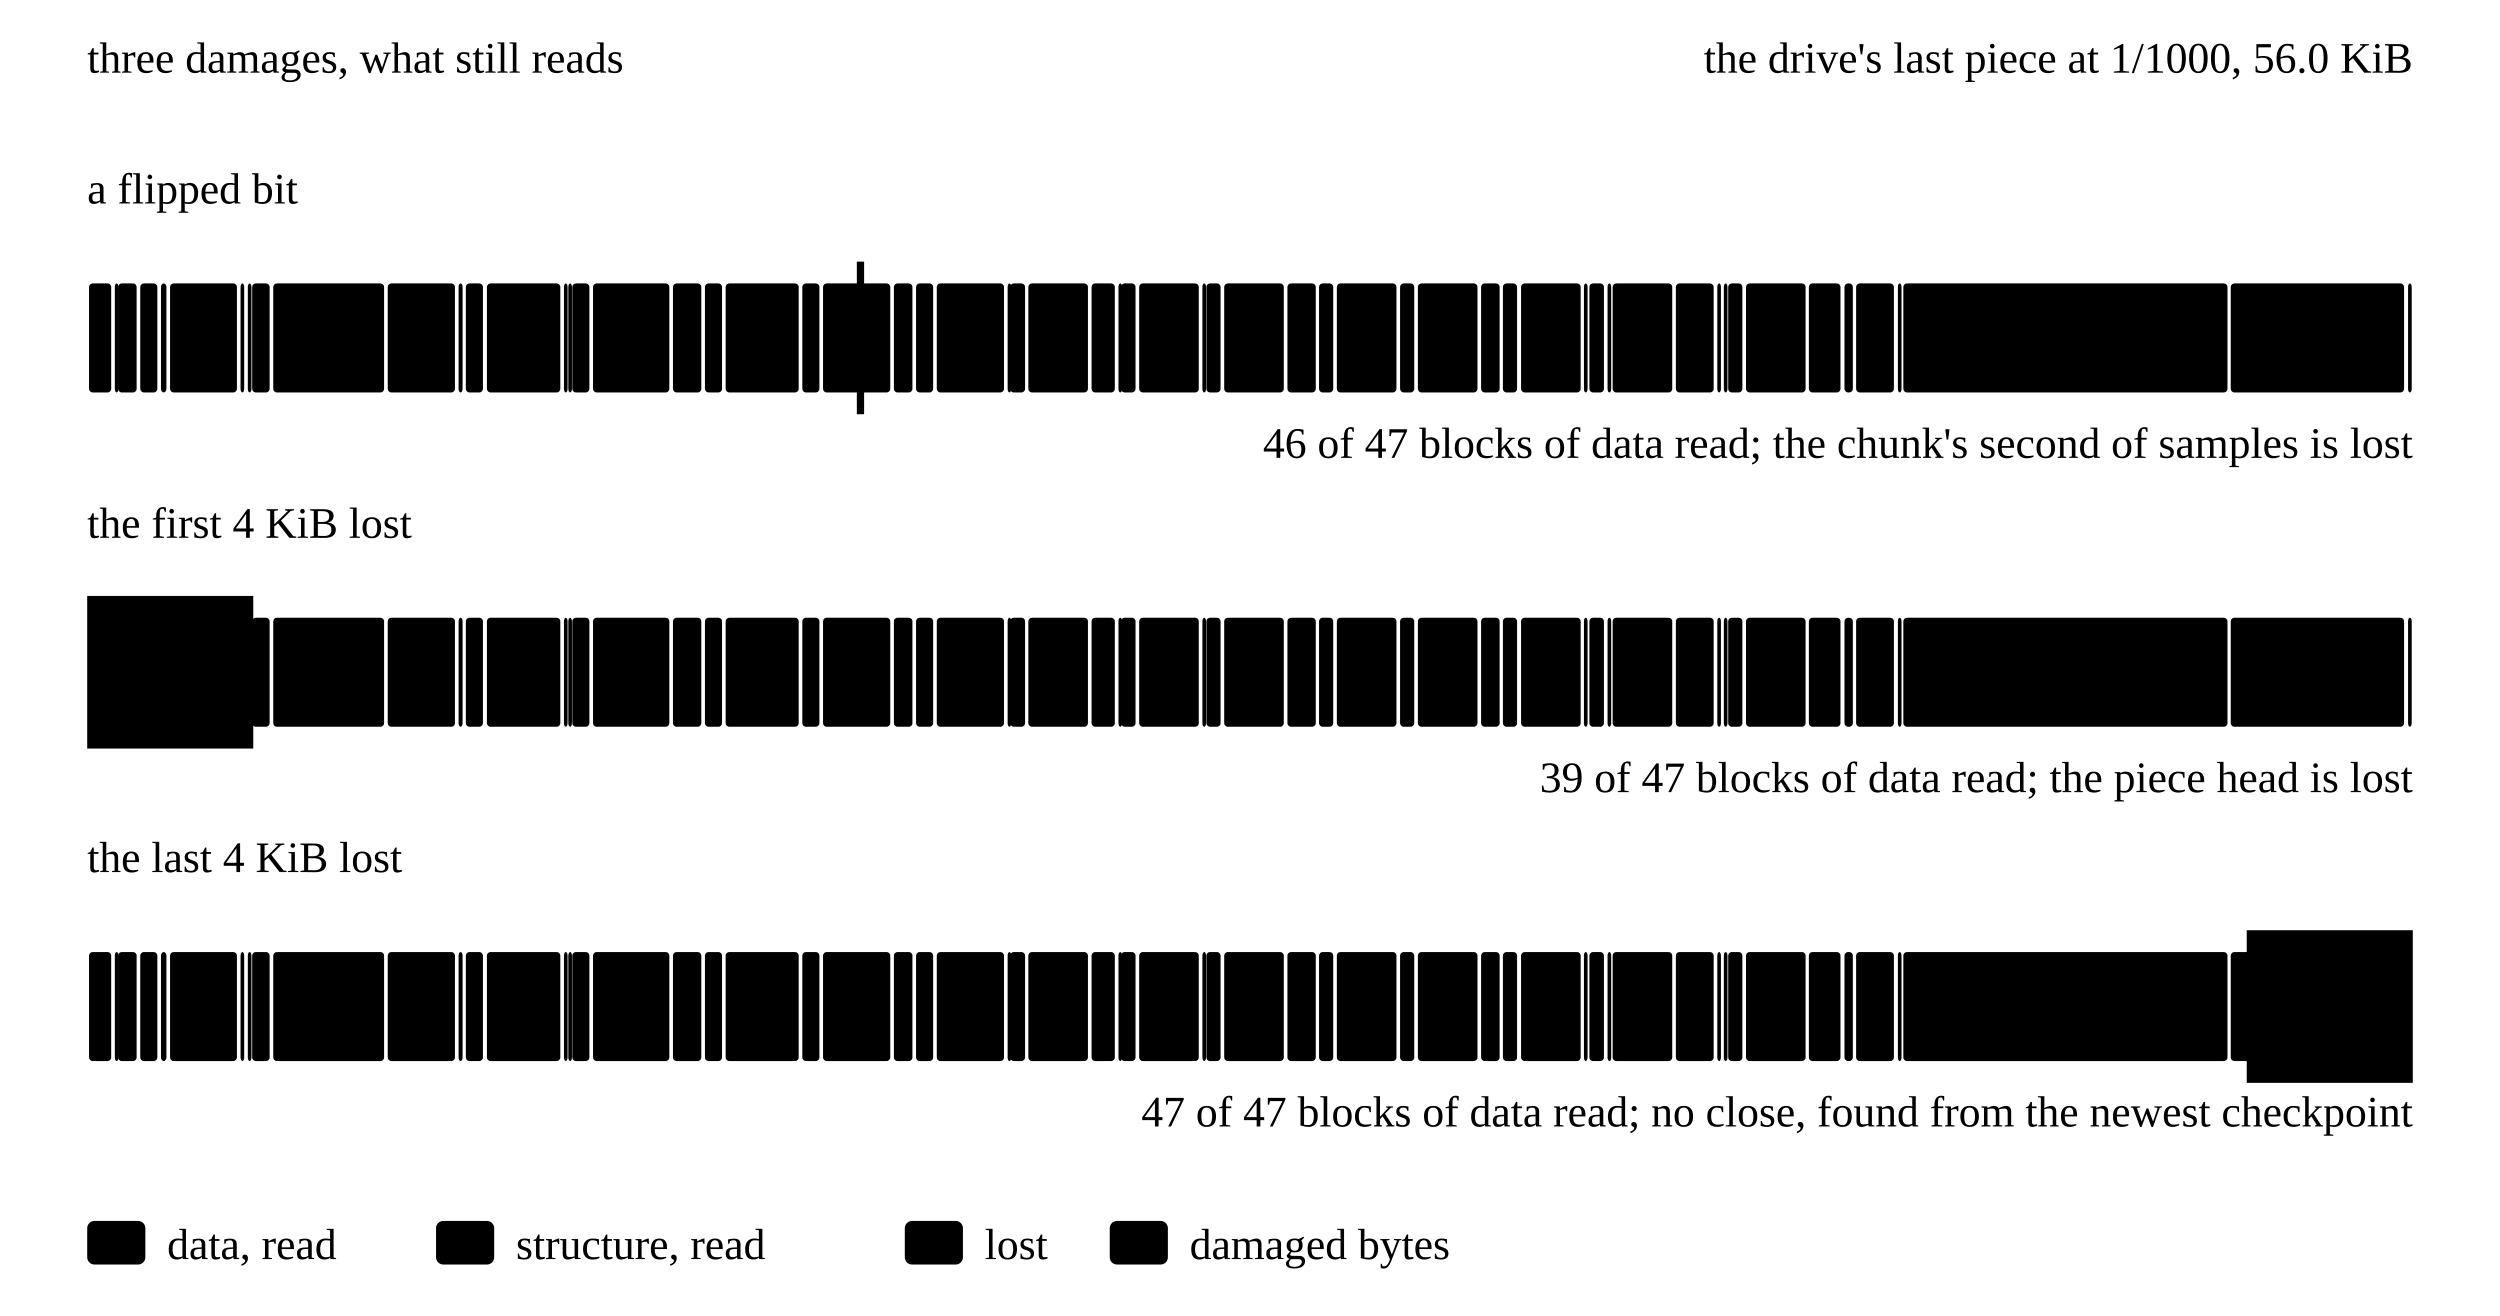
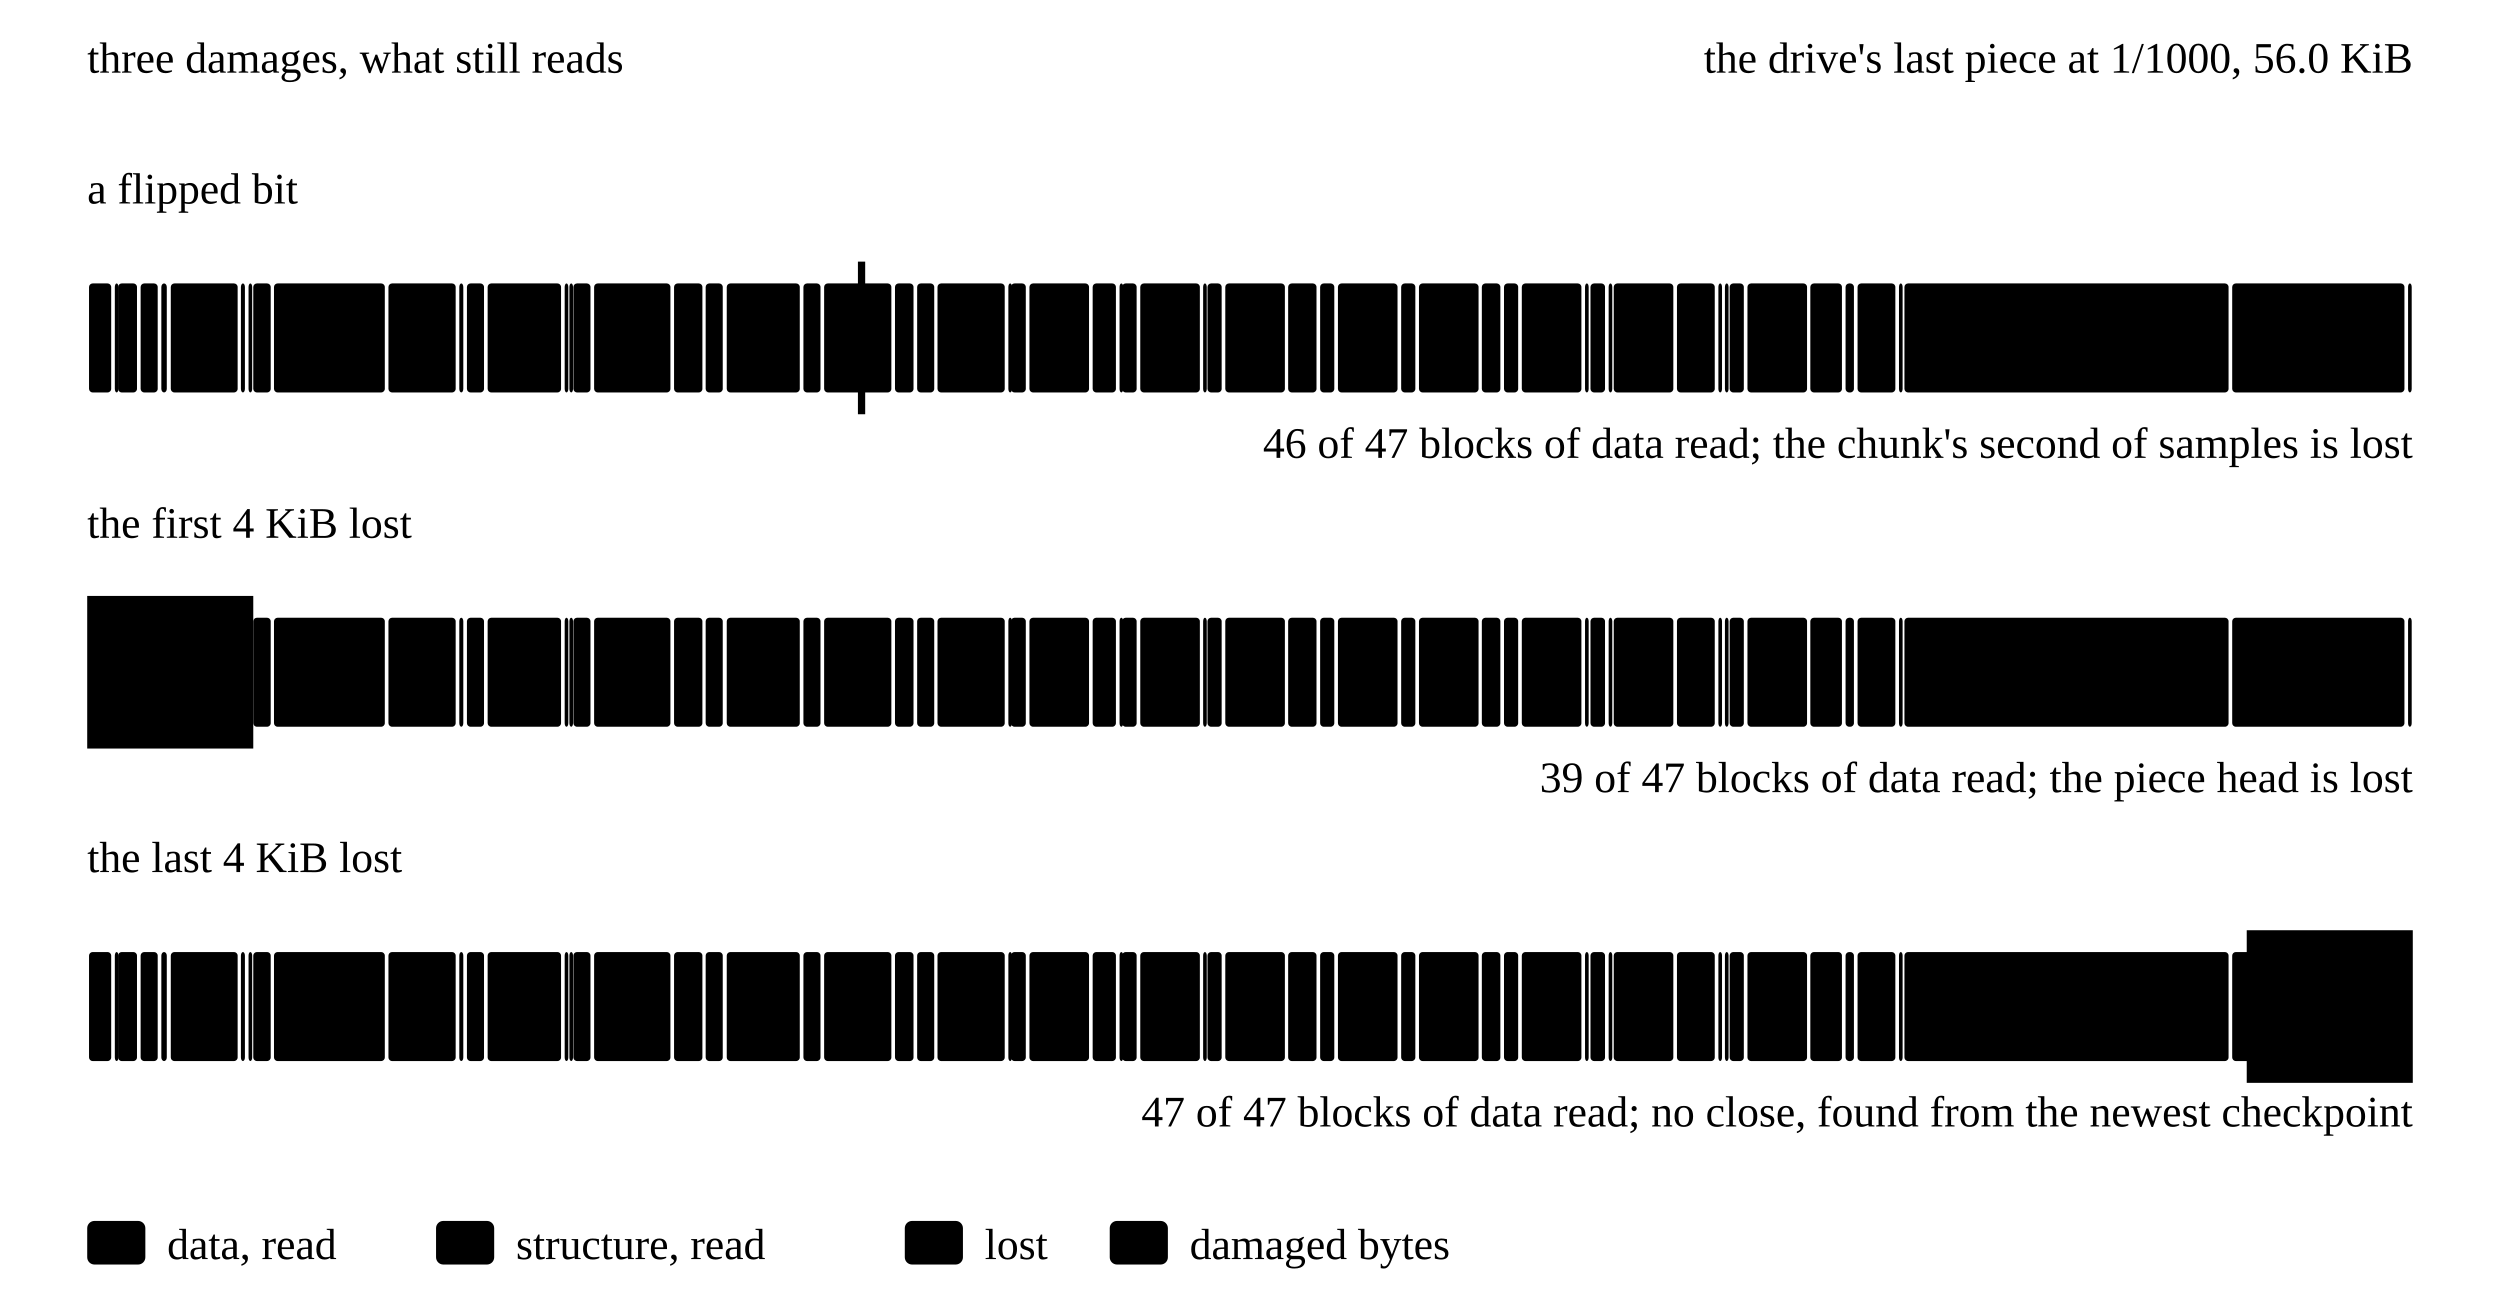
<svg xmlns="http://www.w3.org/2000/svg" class="ww-svg" viewBox="0 0 688 362" width="688" height="362" role="img" aria-label="The drive's last piece three times, each with one damage: a flipped bit costs one chunk; the first 4 KiB lost cost the blocks in them; the last 4 KiB lost cost the tail and the close, and the reader finds the blocks from the newest checkpoint">
  <text x="24.0" y="20.0" text-anchor="start" class="strong">three damages, what still reads</text>
  <text x="664.0" y="20.0" text-anchor="end" class="soft small">the drive's last piece at 1/1000, 56.0 KiB</text>
  <text x="24.0" y="56.0" text-anchor="start" class="small strong">a flipped bit</text>
  <rect x="24.5" y="78.0" width="6.1" height="30.0" rx="1" class="tint-green" />
  <rect x="31.6" y="78.0" width="1.0" height="30.0" rx="1" class="tint-purple" />
-   <rect x="32.5" y="78.0" width="5.1" height="30.0" rx="1" class="tint-purple" />
-   <rect x="38.6" y="78.0" width="4.7" height="30.0" rx="1" class="tint-blue" />
-   <rect x="44.3" y="78.0" width="1.5" height="30.0" rx="1" class="tint-purple" />
-   <rect x="46.8" y="78.0" width="18.4" height="30.0" rx="1" class="tint-blue" />
-   <rect x="66.2" y="78.0" width="1.0" height="30.0" rx="1" class="tint-purple" />
-   <rect x="68.2" y="78.0" width="1.0" height="30.0" rx="1" class="tint-purple" />
-   <rect x="69.4" y="78.0" width="4.8" height="30.0" rx="1" class="tint-blue" />
-   <rect x="75.2" y="78.0" width="30.5" height="30.0" rx="1" class="tint-amber" />
-   <rect x="106.7" y="78.0" width="18.5" height="30.0" rx="1" class="tint-blue" />
-   <rect x="126.2" y="78.0" width="1.1" height="30.0" rx="1" class="tint-amber" />
-   <rect x="128.2" y="78.0" width="4.7" height="30.0" rx="1" class="tint-blue" />
-   <rect x="134.0" y="78.0" width="20.2" height="30.0" rx="1" class="tint-blue" />
-   <rect x="155.2" y="78.0" width="1.0" height="30.0" rx="1" class="tint-purple" />
-   <rect x="156.4" y="78.0" width="1.0" height="30.0" rx="1" class="tint-blue" />
-   <rect x="157.5" y="78.0" width="4.7" height="30.0" rx="1" class="tint-blue" />
-   <rect x="163.2" y="78.0" width="21.0" height="30.0" rx="1" class="tint-blue" />
-   <rect x="185.2" y="78.0" width="7.8" height="30.0" rx="1" class="tint-amber" />
-   <rect x="194.0" y="78.0" width="4.7" height="30.0" rx="1" class="tint-blue" />
-   <rect x="199.7" y="78.0" width="20.1" height="30.0" rx="1" class="tint-blue" />
-   <rect x="220.8" y="78.0" width="4.7" height="30.0" rx="1" class="tint-blue" />
-   <rect x="226.5" y="78.0" width="18.5" height="30.0" rx="1" class="faint" />
-   <rect x="246.0" y="78.0" width="5.1" height="30.0" rx="1" class="tint-amber" />
-   <rect x="252.1" y="78.0" width="4.7" height="30.0" rx="1" class="tint-blue" />
-   <rect x="257.8" y="78.0" width="18.5" height="30.0" rx="1" class="tint-blue" />
-   <rect x="277.3" y="78.0" width="1.0" height="30.0" rx="1" class="tint-purple" />
-   <rect x="278.0" y="78.0" width="4.1" height="30.0" rx="1" class="tint-blue" />
-   <rect x="283.0" y="78.0" width="16.4" height="30.0" rx="1" class="tint-blue" />
-   <rect x="300.4" y="78.0" width="6.4" height="30.0" rx="1" class="tint-amber" />
-   <rect x="307.8" y="78.0" width="1.0" height="30.0" rx="1" class="tint-purple" />
-   <rect x="308.5" y="78.0" width="4.0" height="30.0" rx="1" class="tint-blue" />
-   <rect x="313.5" y="78.0" width="16.4" height="30.0" rx="1" class="tint-blue" />
-   <rect x="330.9" y="78.0" width="1.0" height="30.0" rx="1" class="tint-blue" />
-   <rect x="332.0" y="78.0" width="3.9" height="30.0" rx="1" class="tint-blue" />
-   <rect x="336.9" y="78.0" width="16.4" height="30.0" rx="1" class="tint-blue" />
-   <rect x="354.3" y="78.0" width="7.8" height="30.0" rx="1" class="tint-amber" />
-   <rect x="363.0" y="78.0" width="3.9" height="30.0" rx="1" class="tint-blue" />
-   <rect x="367.9" y="78.0" width="16.4" height="30.0" rx="1" class="tint-blue" />
-   <rect x="385.3" y="78.0" width="3.9" height="30.0" rx="1" class="tint-blue" />
-   <rect x="390.2" y="78.0" width="16.4" height="30.0" rx="1" class="tint-blue" />
-   <rect x="407.6" y="78.0" width="5.1" height="30.0" rx="1" class="tint-amber" />
-   <rect x="413.6" y="78.0" width="3.9" height="30.0" rx="1" class="tint-blue" />
-   <rect x="418.6" y="78.0" width="16.4" height="30.0" rx="1" class="tint-blue" />
-   <rect x="435.9" y="78.0" width="1.0" height="30.0" rx="1" class="tint-purple" />
-   <rect x="437.4" y="78.0" width="4.0" height="30.0" rx="1" class="tint-blue" />
-   <rect x="442.4" y="78.0" width="1.0" height="30.0" rx="1" class="tint-purple" />
-   <rect x="443.8" y="78.0" width="16.4" height="30.0" rx="1" class="tint-blue" />
-   <rect x="461.2" y="78.0" width="10.4" height="30.0" rx="1" class="tint-amber" />
-   <rect x="472.6" y="78.0" width="1.0" height="30.0" rx="1" class="tint-purple" />
-   <rect x="474.4" y="78.0" width="1.0" height="30.0" rx="1" class="tint-purple" />
-   <rect x="475.6" y="78.0" width="3.9" height="30.0" rx="1" class="tint-blue" />
-   <rect x="480.5" y="78.0" width="16.4" height="30.0" rx="1" class="tint-blue" />
-   <rect x="497.8" y="78.0" width="8.7" height="30.0" rx="1" class="tint-teal" />
-   <rect x="507.6" y="78.0" width="2.3" height="30.0" rx="1" class="tint-teal" />
-   <rect x="510.8" y="78.0" width="10.4" height="30.0" rx="1" class="tint-amber" />
-   <rect x="522.3" y="78.0" width="1.0" height="30.0" rx="1" class="tint-teal" />
-   <rect x="523.8" y="78.0" width="89.2" height="30.0" rx="1" class="tint-green" />
-   <rect x="613.9" y="78.0" width="47.7" height="30.0" rx="1" class="tint-green" />
+   <rect x="32.5" y="78.0" width="5.2" height="30.0" rx="1" class="tint-purple" />
+   <rect x="38.7" y="78.0" width="4.7" height="30.0" rx="1" class="tint-blue" />
+   <rect x="44.4" y="78.0" width="1.5" height="30.0" rx="1" class="tint-purple" />
+   <rect x="47.0" y="78.0" width="18.4" height="30.0" rx="1" class="tint-blue" />
+   <rect x="66.3" y="78.0" width="1.1" height="30.0" rx="1" class="tint-purple" />
+   <rect x="68.4" y="78.0" width="1.0" height="30.0" rx="1" class="tint-purple" />
+   <rect x="69.7" y="78.0" width="4.8" height="30.0" rx="1" class="tint-blue" />
+   <rect x="75.4" y="78.0" width="30.5" height="30.0" rx="1" class="tint-amber" />
+   <rect x="106.9" y="78.0" width="18.5" height="30.0" rx="1" class="tint-blue" />
+   <rect x="126.4" y="78.0" width="1.1" height="30.0" rx="1" class="tint-amber" />
+   <rect x="128.5" y="78.0" width="4.7" height="30.0" rx="1" class="tint-blue" />
+   <rect x="134.2" y="78.0" width="20.2" height="30.0" rx="1" class="tint-blue" />
+   <rect x="155.4" y="78.0" width="1.0" height="30.0" rx="1" class="tint-purple" />
+   <rect x="156.7" y="78.0" width="1.0" height="30.0" rx="1" class="tint-blue" />
+   <rect x="157.8" y="78.0" width="4.7" height="30.0" rx="1" class="tint-blue" />
+   <rect x="163.5" y="78.0" width="21.0" height="30.0" rx="1" class="tint-blue" />
+   <rect x="185.5" y="78.0" width="7.8" height="30.0" rx="1" class="tint-amber" />
+   <rect x="194.2" y="78.0" width="4.7" height="30.0" rx="1" class="tint-blue" />
+   <rect x="200.0" y="78.0" width="20.1" height="30.0" rx="1" class="tint-blue" />
+   <rect x="221.1" y="78.0" width="4.7" height="30.0" rx="1" class="tint-blue" />
+   <rect x="226.8" y="78.0" width="18.5" height="30.0" rx="1" class="faint" />
+   <rect x="246.3" y="78.0" width="5.1" height="30.0" rx="1" class="tint-amber" />
+   <rect x="252.4" y="78.0" width="4.7" height="30.0" rx="1" class="tint-blue" />
+   <rect x="258.0" y="78.0" width="18.5" height="30.0" rx="1" class="tint-blue" />
+   <rect x="277.5" y="78.0" width="1.0" height="30.0" rx="1" class="tint-purple" />
+   <rect x="278.2" y="78.0" width="4.1" height="30.0" rx="1" class="tint-blue" />
+   <rect x="283.3" y="78.0" width="16.4" height="30.0" rx="1" class="tint-blue" />
+   <rect x="300.7" y="78.0" width="6.4" height="30.0" rx="1" class="tint-amber" />
+   <rect x="308.1" y="78.0" width="1.0" height="30.0" rx="1" class="tint-purple" />
+   <rect x="308.8" y="78.0" width="4.0" height="30.0" rx="1" class="tint-blue" />
+   <rect x="313.8" y="78.0" width="16.4" height="30.0" rx="1" class="tint-blue" />
+   <rect x="331.1" y="78.0" width="1.0" height="30.0" rx="1" class="tint-blue" />
+   <rect x="332.3" y="78.0" width="3.9" height="30.0" rx="1" class="tint-blue" />
+   <rect x="337.2" y="78.0" width="16.4" height="30.0" rx="1" class="tint-blue" />
+   <rect x="354.5" y="78.0" width="7.8" height="30.0" rx="1" class="tint-amber" />
+   <rect x="363.3" y="78.0" width="3.9" height="30.0" rx="1" class="tint-blue" />
+   <rect x="368.2" y="78.0" width="16.4" height="30.0" rx="1" class="tint-blue" />
+   <rect x="385.6" y="78.0" width="3.9" height="30.0" rx="1" class="tint-blue" />
+   <rect x="390.5" y="78.0" width="16.4" height="30.0" rx="1" class="tint-blue" />
+   <rect x="407.8" y="78.0" width="5.1" height="30.0" rx="1" class="tint-amber" />
+   <rect x="413.9" y="78.0" width="3.9" height="30.0" rx="1" class="tint-blue" />
+   <rect x="418.8" y="78.0" width="16.4" height="30.0" rx="1" class="tint-blue" />
+   <rect x="436.2" y="78.0" width="1.0" height="30.0" rx="1" class="tint-purple" />
+   <rect x="437.7" y="78.0" width="4.0" height="30.0" rx="1" class="tint-blue" />
+   <rect x="442.7" y="78.0" width="1.0" height="30.0" rx="1" class="tint-purple" />
+   <rect x="444.1" y="78.0" width="16.4" height="30.0" rx="1" class="tint-blue" />
+   <rect x="461.5" y="78.0" width="10.4" height="30.0" rx="1" class="tint-amber" />
+   <rect x="472.9" y="78.0" width="1.0" height="30.0" rx="1" class="tint-purple" />
+   <rect x="474.7" y="78.0" width="1.0" height="30.0" rx="1" class="tint-purple" />
+   <rect x="476.0" y="78.0" width="3.9" height="30.0" rx="1" class="tint-blue" />
+   <rect x="480.9" y="78.0" width="16.4" height="30.0" rx="1" class="tint-blue" />
+   <rect x="498.2" y="78.0" width="8.7" height="30.0" rx="1" class="tint-teal" />
+   <rect x="507.9" y="78.0" width="2.3" height="30.0" rx="1" class="tint-teal" />
+   <rect x="511.2" y="78.0" width="10.4" height="30.0" rx="1" class="tint-amber" />
+   <rect x="522.6" y="78.0" width="1.0" height="30.0" rx="1" class="tint-teal" />
+   <rect x="524.1" y="78.0" width="89.2" height="30.0" rx="1" class="tint-green" />
+   <rect x="614.3" y="78.0" width="47.4" height="30.0" rx="1" class="tint-green" />
  <rect x="662.7" y="78.0" width="1.0" height="30.0" rx="1" class="tint-green" />
-   <rect x="235.8" y="72.0" width="2.0" height="42.0" rx="0" class="tint-accent" />
-   <path d="M235.8 68.0 V114.0" class="accent-line" />
-   <text x="239.8" y="66.0" text-anchor="start" class="small accent" />
+   <rect x="236.1" y="72.0" width="2.0" height="42.0" rx="0" class="tint-accent" />
+   <path d="M236.1 68.0 V114.0" class="accent-line" />
+   <text x="240.1" y="66.0" text-anchor="start" class="small accent" />
  <text x="664.0" y="126.0" text-anchor="end" class="small">46 of 47 blocks of data read; the chunk's second of samples is lost</text>
  <text x="24.0" y="148.0" text-anchor="start" class="small strong">the first 4 KiB lost</text>
  <rect x="24.5" y="170.0" width="6.1" height="30.0" rx="1" class="faint" />
  <rect x="31.6" y="170.0" width="1.0" height="30.0" rx="1" class="faint" />
-   <rect x="32.5" y="170.0" width="5.1" height="30.0" rx="1" class="faint" />
-   <rect x="38.6" y="170.0" width="4.7" height="30.0" rx="1" class="faint" />
-   <rect x="44.3" y="170.0" width="1.5" height="30.0" rx="1" class="faint" />
-   <rect x="46.8" y="170.0" width="18.4" height="30.0" rx="1" class="faint" />
-   <rect x="66.2" y="170.0" width="1.0" height="30.0" rx="1" class="faint" />
-   <rect x="68.2" y="170.0" width="1.0" height="30.0" rx="1" class="faint" />
-   <rect x="69.4" y="170.0" width="4.8" height="30.0" rx="1" class="faint" />
-   <rect x="75.2" y="170.0" width="30.5" height="30.0" rx="1" class="tint-amber" />
-   <rect x="106.7" y="170.0" width="18.5" height="30.0" rx="1" class="tint-blue" />
-   <rect x="126.2" y="170.0" width="1.1" height="30.0" rx="1" class="tint-amber" />
-   <rect x="128.2" y="170.0" width="4.7" height="30.0" rx="1" class="tint-blue" />
-   <rect x="134.0" y="170.0" width="20.2" height="30.0" rx="1" class="tint-blue" />
-   <rect x="155.2" y="170.0" width="1.0" height="30.0" rx="1" class="tint-purple" />
-   <rect x="156.4" y="170.0" width="1.0" height="30.0" rx="1" class="tint-blue" />
-   <rect x="157.5" y="170.0" width="4.7" height="30.0" rx="1" class="tint-blue" />
-   <rect x="163.2" y="170.0" width="21.0" height="30.0" rx="1" class="tint-blue" />
-   <rect x="185.2" y="170.0" width="7.8" height="30.0" rx="1" class="tint-amber" />
-   <rect x="194.0" y="170.0" width="4.7" height="30.0" rx="1" class="tint-blue" />
-   <rect x="199.7" y="170.0" width="20.1" height="30.0" rx="1" class="tint-blue" />
-   <rect x="220.8" y="170.0" width="4.7" height="30.0" rx="1" class="tint-blue" />
-   <rect x="226.5" y="170.0" width="18.5" height="30.0" rx="1" class="tint-blue" />
-   <rect x="246.0" y="170.0" width="5.1" height="30.0" rx="1" class="tint-amber" />
-   <rect x="252.1" y="170.0" width="4.7" height="30.0" rx="1" class="tint-blue" />
-   <rect x="257.8" y="170.0" width="18.5" height="30.0" rx="1" class="tint-blue" />
-   <rect x="277.3" y="170.0" width="1.0" height="30.0" rx="1" class="tint-purple" />
-   <rect x="278.0" y="170.0" width="4.1" height="30.0" rx="1" class="tint-blue" />
-   <rect x="283.0" y="170.0" width="16.4" height="30.0" rx="1" class="tint-blue" />
-   <rect x="300.4" y="170.0" width="6.4" height="30.0" rx="1" class="tint-amber" />
-   <rect x="307.8" y="170.0" width="1.0" height="30.0" rx="1" class="tint-purple" />
-   <rect x="308.5" y="170.0" width="4.0" height="30.0" rx="1" class="tint-blue" />
-   <rect x="313.5" y="170.0" width="16.4" height="30.0" rx="1" class="tint-blue" />
-   <rect x="330.9" y="170.0" width="1.0" height="30.0" rx="1" class="tint-blue" />
-   <rect x="332.0" y="170.0" width="3.9" height="30.0" rx="1" class="tint-blue" />
-   <rect x="336.9" y="170.0" width="16.4" height="30.0" rx="1" class="tint-blue" />
-   <rect x="354.3" y="170.0" width="7.8" height="30.0" rx="1" class="tint-amber" />
-   <rect x="363.0" y="170.0" width="3.9" height="30.0" rx="1" class="tint-blue" />
-   <rect x="367.9" y="170.0" width="16.4" height="30.0" rx="1" class="tint-blue" />
-   <rect x="385.3" y="170.0" width="3.9" height="30.0" rx="1" class="tint-blue" />
-   <rect x="390.2" y="170.0" width="16.4" height="30.0" rx="1" class="tint-blue" />
-   <rect x="407.6" y="170.0" width="5.1" height="30.0" rx="1" class="tint-amber" />
-   <rect x="413.6" y="170.0" width="3.9" height="30.0" rx="1" class="tint-blue" />
-   <rect x="418.6" y="170.0" width="16.4" height="30.0" rx="1" class="tint-blue" />
-   <rect x="435.9" y="170.0" width="1.0" height="30.0" rx="1" class="tint-purple" />
-   <rect x="437.4" y="170.0" width="4.0" height="30.0" rx="1" class="tint-blue" />
-   <rect x="442.4" y="170.0" width="1.0" height="30.0" rx="1" class="tint-purple" />
-   <rect x="443.8" y="170.0" width="16.4" height="30.0" rx="1" class="tint-blue" />
-   <rect x="461.2" y="170.0" width="10.4" height="30.0" rx="1" class="tint-amber" />
-   <rect x="472.6" y="170.0" width="1.0" height="30.0" rx="1" class="tint-purple" />
-   <rect x="474.4" y="170.0" width="1.0" height="30.0" rx="1" class="tint-purple" />
-   <rect x="475.6" y="170.0" width="3.9" height="30.0" rx="1" class="tint-blue" />
-   <rect x="480.5" y="170.0" width="16.4" height="30.0" rx="1" class="tint-blue" />
-   <rect x="497.8" y="170.0" width="8.7" height="30.0" rx="1" class="tint-teal" />
-   <rect x="507.6" y="170.0" width="2.3" height="30.0" rx="1" class="tint-teal" />
-   <rect x="510.8" y="170.0" width="10.4" height="30.0" rx="1" class="tint-amber" />
-   <rect x="522.3" y="170.0" width="1.0" height="30.0" rx="1" class="tint-teal" />
-   <rect x="523.8" y="170.0" width="89.2" height="30.0" rx="1" class="tint-green" />
-   <rect x="613.9" y="170.0" width="47.7" height="30.0" rx="1" class="tint-green" />
+   <rect x="32.5" y="170.0" width="5.2" height="30.0" rx="1" class="faint" />
+   <rect x="38.7" y="170.0" width="4.7" height="30.0" rx="1" class="faint" />
+   <rect x="44.4" y="170.0" width="1.5" height="30.0" rx="1" class="faint" />
+   <rect x="47.0" y="170.0" width="18.4" height="30.0" rx="1" class="faint" />
+   <rect x="66.3" y="170.0" width="1.1" height="30.0" rx="1" class="faint" />
+   <rect x="68.4" y="170.0" width="1.0" height="30.0" rx="1" class="faint" />
+   <rect x="69.7" y="170.0" width="4.8" height="30.0" rx="1" class="faint" />
+   <rect x="75.4" y="170.0" width="30.5" height="30.0" rx="1" class="tint-amber" />
+   <rect x="106.9" y="170.0" width="18.5" height="30.0" rx="1" class="tint-blue" />
+   <rect x="126.4" y="170.0" width="1.1" height="30.0" rx="1" class="tint-amber" />
+   <rect x="128.5" y="170.0" width="4.7" height="30.0" rx="1" class="tint-blue" />
+   <rect x="134.2" y="170.0" width="20.2" height="30.0" rx="1" class="tint-blue" />
+   <rect x="155.4" y="170.0" width="1.0" height="30.0" rx="1" class="tint-purple" />
+   <rect x="156.7" y="170.0" width="1.0" height="30.0" rx="1" class="tint-blue" />
+   <rect x="157.8" y="170.0" width="4.7" height="30.0" rx="1" class="tint-blue" />
+   <rect x="163.5" y="170.0" width="21.0" height="30.0" rx="1" class="tint-blue" />
+   <rect x="185.5" y="170.0" width="7.8" height="30.0" rx="1" class="tint-amber" />
+   <rect x="194.2" y="170.0" width="4.7" height="30.0" rx="1" class="tint-blue" />
+   <rect x="200.0" y="170.0" width="20.1" height="30.0" rx="1" class="tint-blue" />
+   <rect x="221.1" y="170.0" width="4.7" height="30.0" rx="1" class="tint-blue" />
+   <rect x="226.8" y="170.0" width="18.5" height="30.0" rx="1" class="tint-blue" />
+   <rect x="246.3" y="170.0" width="5.1" height="30.0" rx="1" class="tint-amber" />
+   <rect x="252.4" y="170.0" width="4.7" height="30.0" rx="1" class="tint-blue" />
+   <rect x="258.0" y="170.0" width="18.5" height="30.0" rx="1" class="tint-blue" />
+   <rect x="277.5" y="170.0" width="1.0" height="30.0" rx="1" class="tint-purple" />
+   <rect x="278.2" y="170.0" width="4.1" height="30.0" rx="1" class="tint-blue" />
+   <rect x="283.3" y="170.0" width="16.4" height="30.0" rx="1" class="tint-blue" />
+   <rect x="300.7" y="170.0" width="6.4" height="30.0" rx="1" class="tint-amber" />
+   <rect x="308.1" y="170.0" width="1.0" height="30.0" rx="1" class="tint-purple" />
+   <rect x="308.8" y="170.0" width="4.0" height="30.0" rx="1" class="tint-blue" />
+   <rect x="313.8" y="170.0" width="16.4" height="30.0" rx="1" class="tint-blue" />
+   <rect x="331.1" y="170.0" width="1.0" height="30.0" rx="1" class="tint-blue" />
+   <rect x="332.3" y="170.0" width="3.9" height="30.0" rx="1" class="tint-blue" />
+   <rect x="337.2" y="170.0" width="16.4" height="30.0" rx="1" class="tint-blue" />
+   <rect x="354.5" y="170.0" width="7.8" height="30.0" rx="1" class="tint-amber" />
+   <rect x="363.3" y="170.0" width="3.9" height="30.0" rx="1" class="tint-blue" />
+   <rect x="368.2" y="170.0" width="16.4" height="30.0" rx="1" class="tint-blue" />
+   <rect x="385.6" y="170.0" width="3.9" height="30.0" rx="1" class="tint-blue" />
+   <rect x="390.5" y="170.0" width="16.4" height="30.0" rx="1" class="tint-blue" />
+   <rect x="407.8" y="170.0" width="5.1" height="30.0" rx="1" class="tint-amber" />
+   <rect x="413.9" y="170.0" width="3.9" height="30.0" rx="1" class="tint-blue" />
+   <rect x="418.8" y="170.0" width="16.4" height="30.0" rx="1" class="tint-blue" />
+   <rect x="436.2" y="170.0" width="1.0" height="30.0" rx="1" class="tint-purple" />
+   <rect x="437.7" y="170.0" width="4.0" height="30.0" rx="1" class="tint-blue" />
+   <rect x="442.7" y="170.0" width="1.0" height="30.0" rx="1" class="tint-purple" />
+   <rect x="444.1" y="170.0" width="16.4" height="30.0" rx="1" class="tint-blue" />
+   <rect x="461.5" y="170.0" width="10.4" height="30.0" rx="1" class="tint-amber" />
+   <rect x="472.9" y="170.0" width="1.0" height="30.0" rx="1" class="tint-purple" />
+   <rect x="474.7" y="170.0" width="1.0" height="30.0" rx="1" class="tint-purple" />
+   <rect x="476.0" y="170.0" width="3.9" height="30.0" rx="1" class="tint-blue" />
+   <rect x="480.9" y="170.0" width="16.4" height="30.0" rx="1" class="tint-blue" />
+   <rect x="498.2" y="170.0" width="8.7" height="30.0" rx="1" class="tint-teal" />
+   <rect x="507.9" y="170.0" width="2.3" height="30.0" rx="1" class="tint-teal" />
+   <rect x="511.2" y="170.0" width="10.4" height="30.0" rx="1" class="tint-amber" />
+   <rect x="522.6" y="170.0" width="1.0" height="30.0" rx="1" class="tint-teal" />
+   <rect x="524.1" y="170.0" width="89.2" height="30.0" rx="1" class="tint-green" />
+   <rect x="614.3" y="170.0" width="47.4" height="30.0" rx="1" class="tint-green" />
  <rect x="662.7" y="170.0" width="1.0" height="30.0" rx="1" class="tint-green" />
  <rect x="24.0" y="164.0" width="45.7" height="42.0" rx="0" class="tint-accent" />
  <path d="M24.0 160.0 V206.0" class="accent-line" />
  <text x="28.0" y="158.0" text-anchor="start" class="small accent" />
  <text x="664.0" y="218.0" text-anchor="end" class="small">39 of 47 blocks of data read; the piece head is lost</text>
  <text x="24.0" y="240.0" text-anchor="start" class="small strong">the last 4 KiB lost</text>
  <rect x="24.5" y="262.0" width="6.1" height="30.0" rx="1" class="tint-green" />
  <rect x="31.6" y="262.0" width="1.0" height="30.0" rx="1" class="tint-purple" />
-   <rect x="32.5" y="262.0" width="5.1" height="30.0" rx="1" class="tint-purple" />
-   <rect x="38.6" y="262.0" width="4.7" height="30.0" rx="1" class="tint-blue" />
-   <rect x="44.3" y="262.0" width="1.5" height="30.0" rx="1" class="tint-purple" />
-   <rect x="46.8" y="262.0" width="18.4" height="30.0" rx="1" class="tint-blue" />
-   <rect x="66.2" y="262.0" width="1.0" height="30.0" rx="1" class="tint-purple" />
-   <rect x="68.2" y="262.0" width="1.0" height="30.0" rx="1" class="tint-purple" />
-   <rect x="69.4" y="262.0" width="4.8" height="30.0" rx="1" class="tint-blue" />
-   <rect x="75.2" y="262.0" width="30.5" height="30.0" rx="1" class="tint-amber" />
-   <rect x="106.7" y="262.0" width="18.5" height="30.0" rx="1" class="tint-blue" />
-   <rect x="126.2" y="262.0" width="1.1" height="30.0" rx="1" class="tint-amber" />
-   <rect x="128.2" y="262.0" width="4.7" height="30.0" rx="1" class="tint-blue" />
-   <rect x="134.0" y="262.0" width="20.2" height="30.0" rx="1" class="tint-blue" />
-   <rect x="155.2" y="262.0" width="1.0" height="30.0" rx="1" class="tint-purple" />
-   <rect x="156.4" y="262.0" width="1.0" height="30.0" rx="1" class="tint-blue" />
-   <rect x="157.5" y="262.0" width="4.7" height="30.0" rx="1" class="tint-blue" />
-   <rect x="163.2" y="262.0" width="21.0" height="30.0" rx="1" class="tint-blue" />
-   <rect x="185.2" y="262.0" width="7.8" height="30.0" rx="1" class="tint-amber" />
-   <rect x="194.0" y="262.0" width="4.7" height="30.0" rx="1" class="tint-blue" />
-   <rect x="199.7" y="262.0" width="20.1" height="30.0" rx="1" class="tint-blue" />
-   <rect x="220.8" y="262.0" width="4.7" height="30.0" rx="1" class="tint-blue" />
-   <rect x="226.5" y="262.0" width="18.5" height="30.0" rx="1" class="tint-blue" />
-   <rect x="246.0" y="262.0" width="5.1" height="30.0" rx="1" class="tint-amber" />
-   <rect x="252.1" y="262.0" width="4.7" height="30.0" rx="1" class="tint-blue" />
-   <rect x="257.8" y="262.0" width="18.5" height="30.0" rx="1" class="tint-blue" />
-   <rect x="277.3" y="262.0" width="1.0" height="30.0" rx="1" class="tint-purple" />
-   <rect x="278.0" y="262.0" width="4.1" height="30.0" rx="1" class="tint-blue" />
-   <rect x="283.0" y="262.0" width="16.4" height="30.0" rx="1" class="tint-blue" />
-   <rect x="300.4" y="262.0" width="6.4" height="30.0" rx="1" class="tint-amber" />
-   <rect x="307.8" y="262.0" width="1.0" height="30.0" rx="1" class="tint-purple" />
-   <rect x="308.5" y="262.0" width="4.0" height="30.0" rx="1" class="tint-blue" />
-   <rect x="313.5" y="262.0" width="16.4" height="30.0" rx="1" class="tint-blue" />
-   <rect x="330.9" y="262.0" width="1.0" height="30.0" rx="1" class="tint-blue" />
-   <rect x="332.0" y="262.0" width="3.9" height="30.0" rx="1" class="tint-blue" />
-   <rect x="336.9" y="262.0" width="16.4" height="30.0" rx="1" class="tint-blue" />
-   <rect x="354.3" y="262.0" width="7.8" height="30.0" rx="1" class="tint-amber" />
-   <rect x="363.0" y="262.0" width="3.9" height="30.0" rx="1" class="tint-blue" />
-   <rect x="367.9" y="262.0" width="16.4" height="30.0" rx="1" class="tint-blue" />
-   <rect x="385.3" y="262.0" width="3.9" height="30.0" rx="1" class="tint-blue" />
-   <rect x="390.2" y="262.0" width="16.4" height="30.0" rx="1" class="tint-blue" />
-   <rect x="407.6" y="262.0" width="5.1" height="30.0" rx="1" class="tint-amber" />
-   <rect x="413.6" y="262.0" width="3.9" height="30.0" rx="1" class="tint-blue" />
-   <rect x="418.6" y="262.0" width="16.4" height="30.0" rx="1" class="tint-blue" />
-   <rect x="435.9" y="262.0" width="1.0" height="30.0" rx="1" class="tint-purple" />
-   <rect x="437.4" y="262.0" width="4.0" height="30.0" rx="1" class="tint-blue" />
-   <rect x="442.4" y="262.0" width="1.0" height="30.0" rx="1" class="tint-purple" />
-   <rect x="443.8" y="262.0" width="16.4" height="30.0" rx="1" class="tint-blue" />
-   <rect x="461.2" y="262.0" width="10.4" height="30.0" rx="1" class="tint-amber" />
-   <rect x="472.6" y="262.0" width="1.0" height="30.0" rx="1" class="tint-purple" />
-   <rect x="474.4" y="262.0" width="1.0" height="30.0" rx="1" class="tint-purple" />
-   <rect x="475.6" y="262.0" width="3.9" height="30.0" rx="1" class="tint-blue" />
-   <rect x="480.5" y="262.0" width="16.4" height="30.0" rx="1" class="tint-blue" />
-   <rect x="497.8" y="262.0" width="8.7" height="30.0" rx="1" class="tint-teal" />
-   <rect x="507.6" y="262.0" width="2.3" height="30.0" rx="1" class="tint-teal" />
-   <rect x="510.8" y="262.0" width="10.4" height="30.0" rx="1" class="tint-amber" />
-   <rect x="522.3" y="262.0" width="1.0" height="30.0" rx="1" class="tint-teal" />
-   <rect x="523.8" y="262.0" width="89.2" height="30.0" rx="1" class="tint-green" />
-   <rect x="613.9" y="262.0" width="47.7" height="30.0" rx="1" class="faint" />
+   <rect x="32.5" y="262.0" width="5.2" height="30.0" rx="1" class="tint-purple" />
+   <rect x="38.7" y="262.0" width="4.7" height="30.0" rx="1" class="tint-blue" />
+   <rect x="44.4" y="262.0" width="1.5" height="30.0" rx="1" class="tint-purple" />
+   <rect x="47.0" y="262.0" width="18.4" height="30.0" rx="1" class="tint-blue" />
+   <rect x="66.3" y="262.0" width="1.1" height="30.0" rx="1" class="tint-purple" />
+   <rect x="68.4" y="262.0" width="1.0" height="30.0" rx="1" class="tint-purple" />
+   <rect x="69.7" y="262.0" width="4.8" height="30.0" rx="1" class="tint-blue" />
+   <rect x="75.4" y="262.0" width="30.5" height="30.0" rx="1" class="tint-amber" />
+   <rect x="106.9" y="262.0" width="18.5" height="30.0" rx="1" class="tint-blue" />
+   <rect x="126.4" y="262.0" width="1.1" height="30.0" rx="1" class="tint-amber" />
+   <rect x="128.5" y="262.0" width="4.7" height="30.0" rx="1" class="tint-blue" />
+   <rect x="134.2" y="262.0" width="20.2" height="30.0" rx="1" class="tint-blue" />
+   <rect x="155.4" y="262.0" width="1.0" height="30.0" rx="1" class="tint-purple" />
+   <rect x="156.7" y="262.0" width="1.0" height="30.0" rx="1" class="tint-blue" />
+   <rect x="157.8" y="262.0" width="4.7" height="30.0" rx="1" class="tint-blue" />
+   <rect x="163.5" y="262.0" width="21.0" height="30.0" rx="1" class="tint-blue" />
+   <rect x="185.5" y="262.0" width="7.8" height="30.0" rx="1" class="tint-amber" />
+   <rect x="194.2" y="262.0" width="4.7" height="30.0" rx="1" class="tint-blue" />
+   <rect x="200.0" y="262.0" width="20.1" height="30.0" rx="1" class="tint-blue" />
+   <rect x="221.1" y="262.0" width="4.7" height="30.0" rx="1" class="tint-blue" />
+   <rect x="226.8" y="262.0" width="18.5" height="30.0" rx="1" class="tint-blue" />
+   <rect x="246.3" y="262.0" width="5.1" height="30.0" rx="1" class="tint-amber" />
+   <rect x="252.4" y="262.0" width="4.7" height="30.0" rx="1" class="tint-blue" />
+   <rect x="258.0" y="262.0" width="18.5" height="30.0" rx="1" class="tint-blue" />
+   <rect x="277.5" y="262.0" width="1.0" height="30.0" rx="1" class="tint-purple" />
+   <rect x="278.2" y="262.0" width="4.1" height="30.0" rx="1" class="tint-blue" />
+   <rect x="283.3" y="262.0" width="16.4" height="30.0" rx="1" class="tint-blue" />
+   <rect x="300.7" y="262.0" width="6.4" height="30.0" rx="1" class="tint-amber" />
+   <rect x="308.1" y="262.0" width="1.0" height="30.0" rx="1" class="tint-purple" />
+   <rect x="308.8" y="262.0" width="4.0" height="30.0" rx="1" class="tint-blue" />
+   <rect x="313.8" y="262.0" width="16.4" height="30.0" rx="1" class="tint-blue" />
+   <rect x="331.1" y="262.0" width="1.0" height="30.0" rx="1" class="tint-blue" />
+   <rect x="332.3" y="262.0" width="3.9" height="30.0" rx="1" class="tint-blue" />
+   <rect x="337.2" y="262.0" width="16.4" height="30.0" rx="1" class="tint-blue" />
+   <rect x="354.5" y="262.0" width="7.8" height="30.0" rx="1" class="tint-amber" />
+   <rect x="363.3" y="262.0" width="3.9" height="30.0" rx="1" class="tint-blue" />
+   <rect x="368.2" y="262.0" width="16.4" height="30.0" rx="1" class="tint-blue" />
+   <rect x="385.6" y="262.0" width="3.9" height="30.0" rx="1" class="tint-blue" />
+   <rect x="390.5" y="262.0" width="16.4" height="30.0" rx="1" class="tint-blue" />
+   <rect x="407.8" y="262.0" width="5.1" height="30.0" rx="1" class="tint-amber" />
+   <rect x="413.9" y="262.0" width="3.9" height="30.0" rx="1" class="tint-blue" />
+   <rect x="418.8" y="262.0" width="16.4" height="30.0" rx="1" class="tint-blue" />
+   <rect x="436.2" y="262.0" width="1.0" height="30.0" rx="1" class="tint-purple" />
+   <rect x="437.7" y="262.0" width="4.0" height="30.0" rx="1" class="tint-blue" />
+   <rect x="442.7" y="262.0" width="1.0" height="30.0" rx="1" class="tint-purple" />
+   <rect x="444.1" y="262.0" width="16.4" height="30.0" rx="1" class="tint-blue" />
+   <rect x="461.5" y="262.0" width="10.4" height="30.0" rx="1" class="tint-amber" />
+   <rect x="472.9" y="262.0" width="1.0" height="30.0" rx="1" class="tint-purple" />
+   <rect x="474.7" y="262.0" width="1.0" height="30.0" rx="1" class="tint-purple" />
+   <rect x="476.0" y="262.0" width="3.9" height="30.0" rx="1" class="tint-blue" />
+   <rect x="480.9" y="262.0" width="16.4" height="30.0" rx="1" class="tint-blue" />
+   <rect x="498.2" y="262.0" width="8.7" height="30.0" rx="1" class="tint-teal" />
+   <rect x="507.9" y="262.0" width="2.3" height="30.0" rx="1" class="tint-teal" />
+   <rect x="511.2" y="262.0" width="10.4" height="30.0" rx="1" class="tint-amber" />
+   <rect x="522.6" y="262.0" width="1.0" height="30.0" rx="1" class="tint-teal" />
+   <rect x="524.1" y="262.0" width="89.2" height="30.0" rx="1" class="tint-green" />
+   <rect x="614.3" y="262.0" width="47.4" height="30.0" rx="1" class="faint" />
  <rect x="662.7" y="262.0" width="1.0" height="30.0" rx="1" class="faint" />
  <rect x="618.3" y="256.0" width="45.7" height="42.0" rx="0" class="tint-accent" />
  <path d="M618.3 252.0 V298.0" class="accent-line" />
  <text x="622.3" y="250.0" text-anchor="start" class="small accent" />
  <text x="664.0" y="310.0" text-anchor="end" class="small">47 of 47 blocks of data read; no close, found from the newest checkpoint</text>
  <rect x="24.0" y="336.0" width="16.0" height="12.0" rx="2" class="tint-blue" />
  <text x="46.0" y="346.5" text-anchor="start" class="small">data, read</text>
  <rect x="120.0" y="336.0" width="16.0" height="12.0" rx="2" class="tint-green" />
  <text x="142.0" y="346.5" text-anchor="start" class="small">structure, read</text>
  <rect x="249.0" y="336.0" width="16.0" height="12.0" rx="2" class="faint" />
  <text x="271.0" y="346.5" text-anchor="start" class="small">lost</text>
  <rect x="305.4" y="336.0" width="16.0" height="12.0" rx="2" class="tint-accent" />
  <text x="327.4" y="346.5" text-anchor="start" class="small">damaged bytes</text>
</svg>
